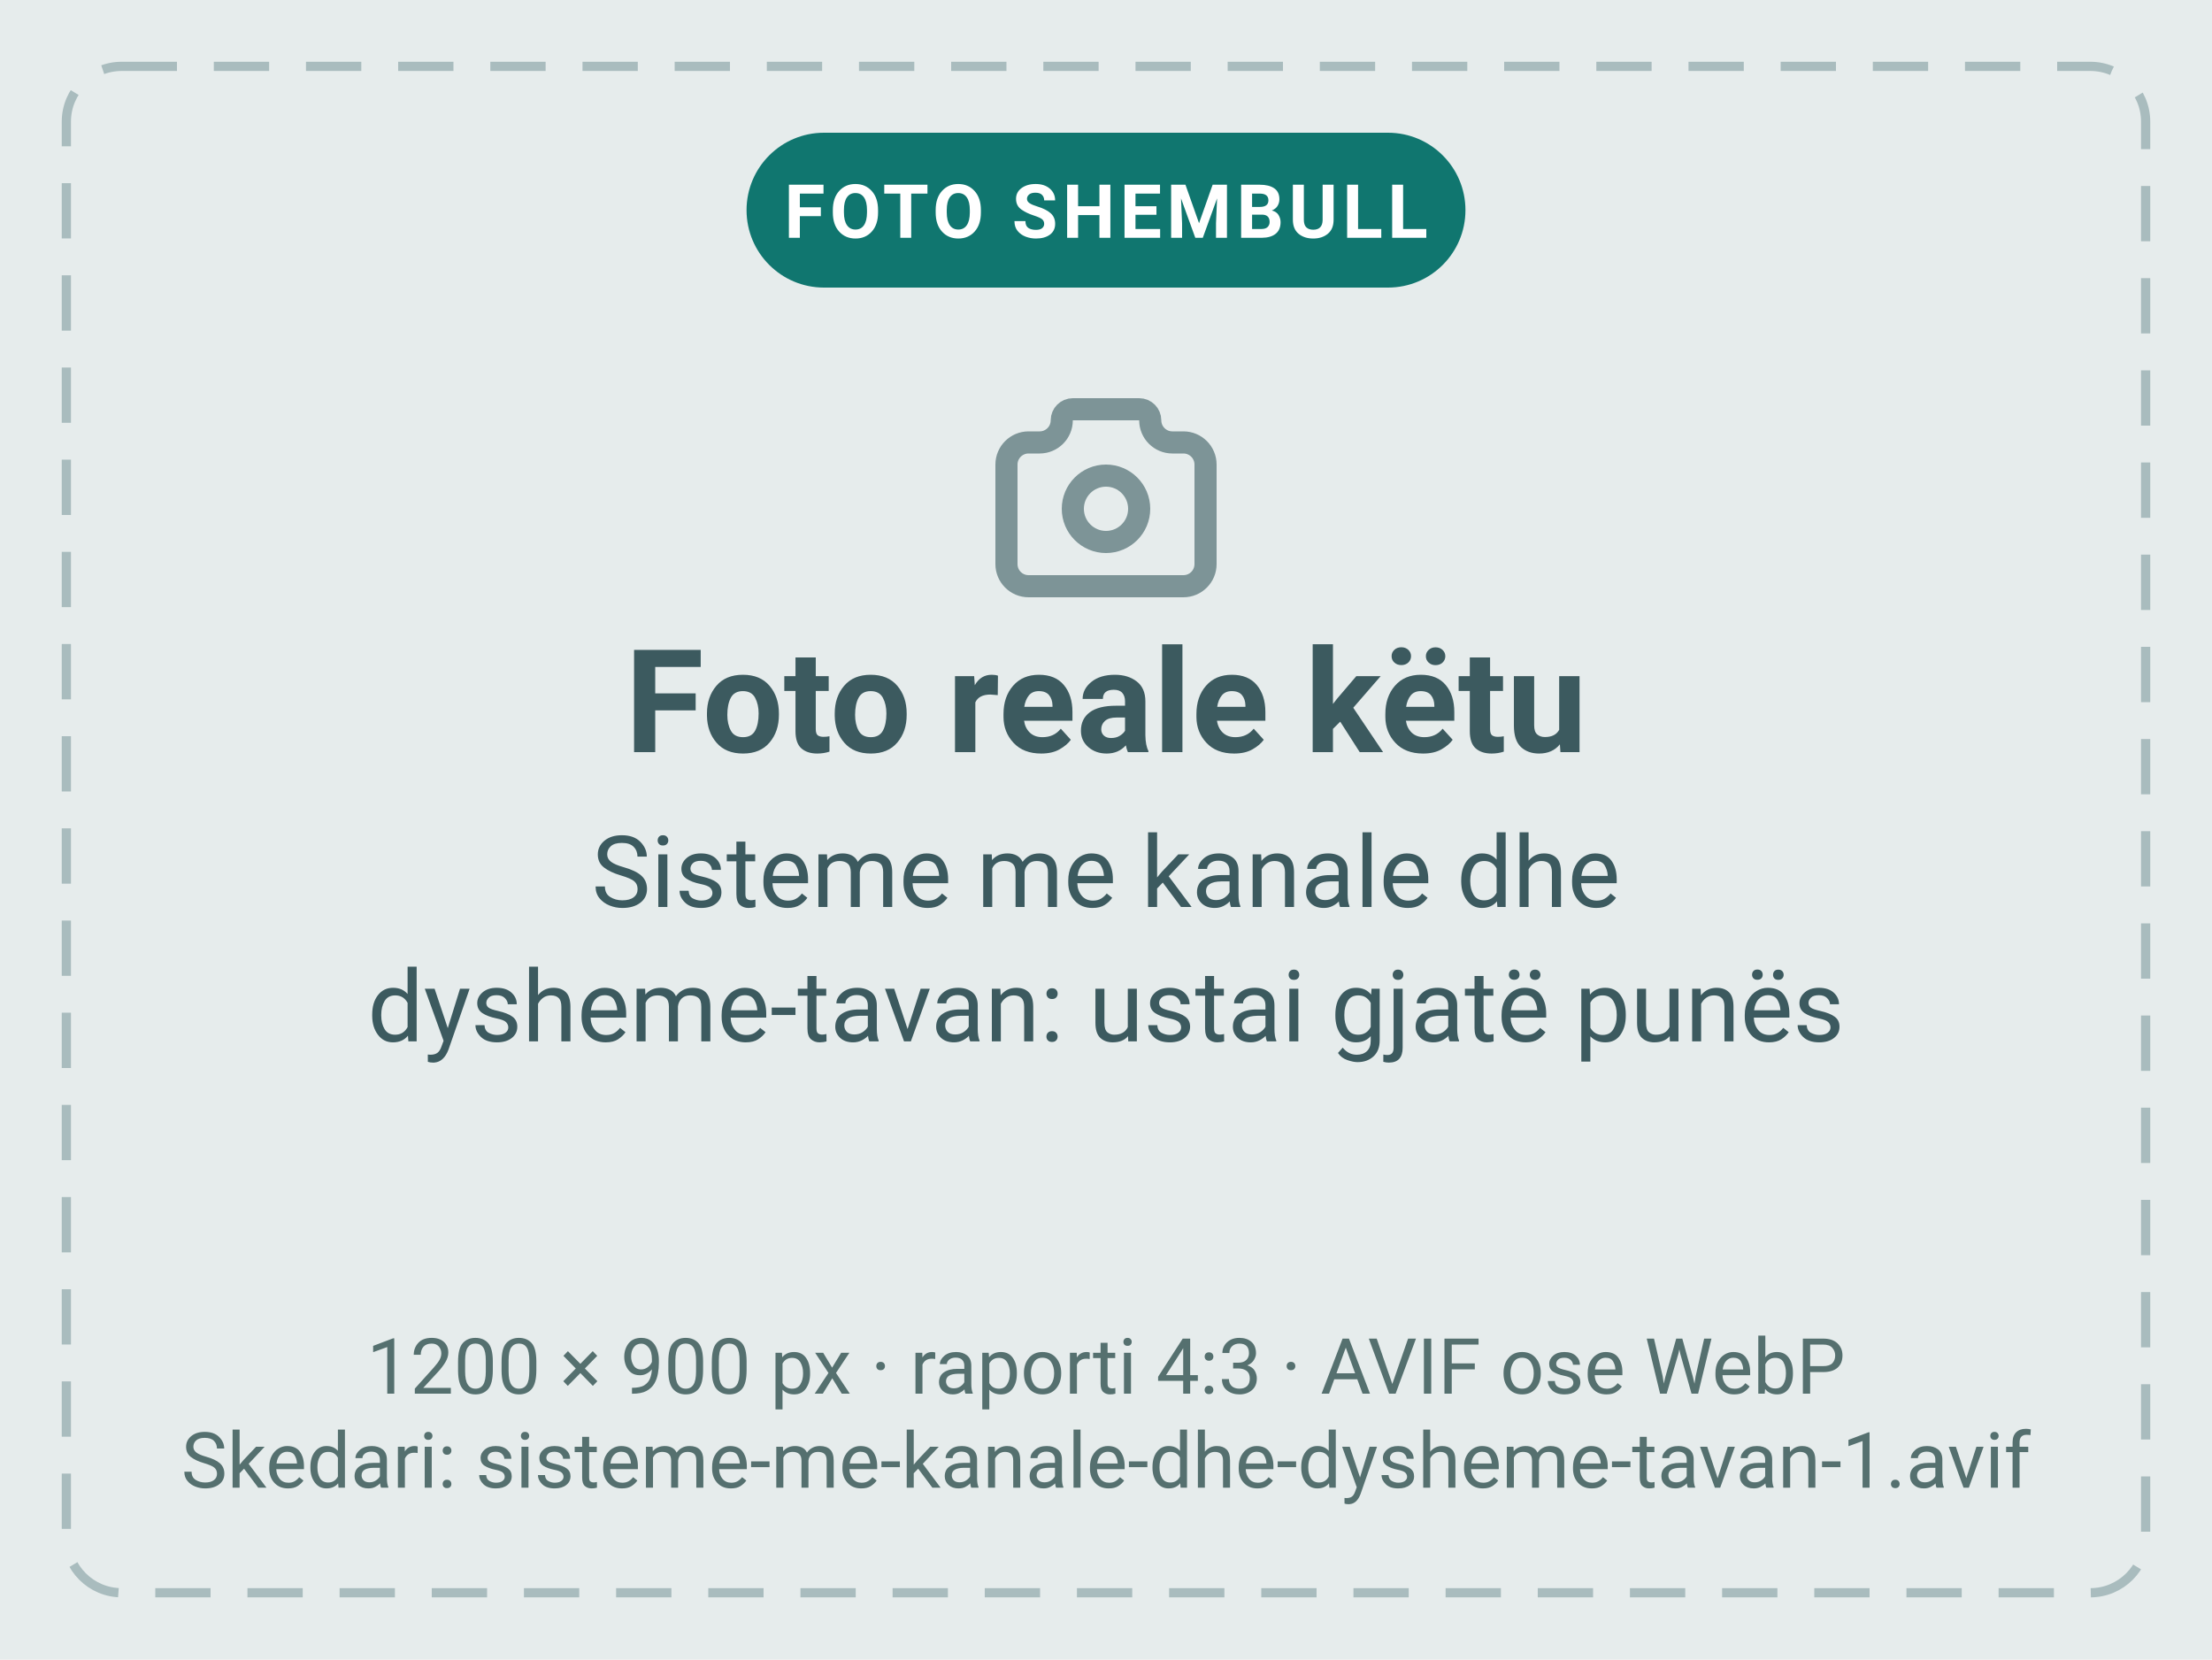
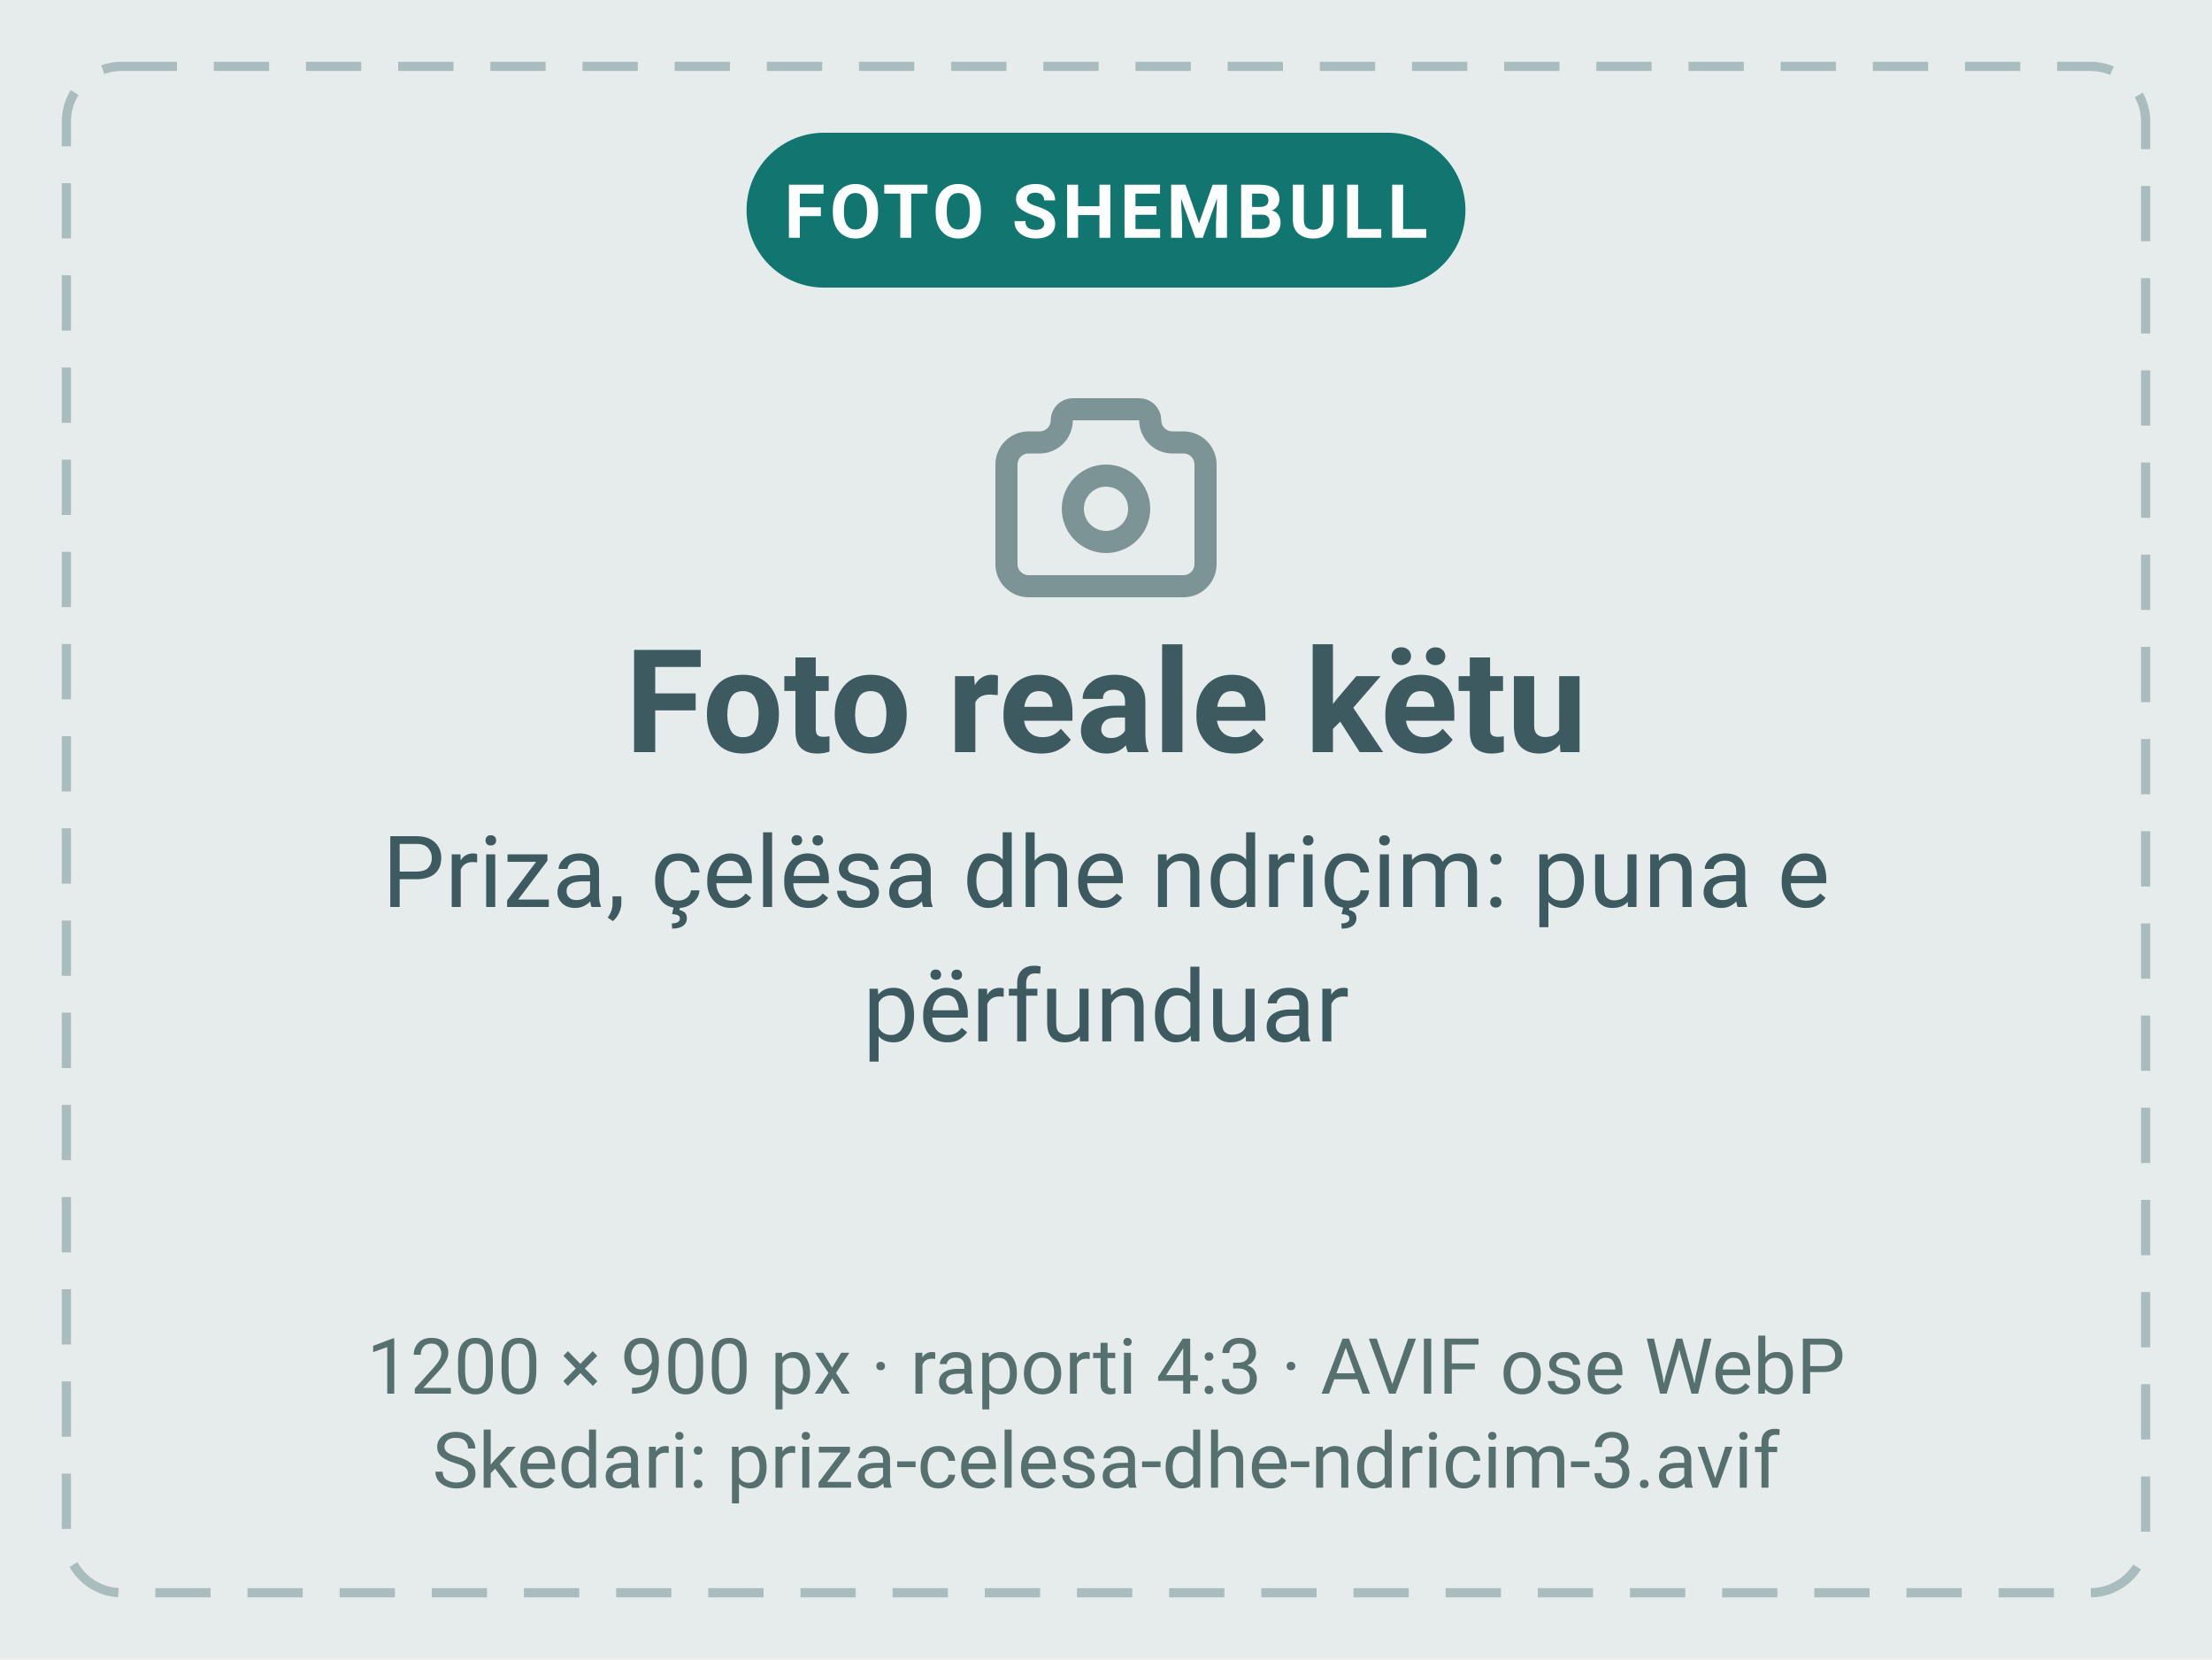
<svg xmlns="http://www.w3.org/2000/svg" width="1200" height="900" viewBox="0 0 1200 900">
  <rect width="1200" height="900" fill="#e6ecec" />
  <rect x="36" y="36" width="1128" height="828" rx="30" fill="none" stroke="#a9bcbe" stroke-width="5" stroke-dasharray="30 20" />
  <rect x="405" y="72" width="390" height="84" rx="42" fill="#10766f" />
  <text x="600" y="129" text-anchor="middle" font-family="'Segoe UI', Roboto, system-ui, sans-serif" font-size="40.5" font-weight="700" letter-spacing="2.5" fill="#ffffff">FOTO SHEMBULL</text>
  <g transform="translate(528 198) scale(6)" fill="none" stroke="#7d9497" stroke-width="2" stroke-linecap="round" stroke-linejoin="round">
    <path d="M5 7h1a2 2 0 0 0 2 -2a1 1 0 0 1 1 -1h6a1 1 0 0 1 1 1a2 2 0 0 0 2 2h1a2 2 0 0 1 2 2v9a2 2 0 0 1 -2 2h-14a2 2 0 0 1 -2 -2v-9a2 2 0 0 1 2 -2" />
    <path d="M9 13a3 3 0 1 0 6 0a3 3 0 0 0 -6 0" />
  </g>
  <text x="600" y="408" text-anchor="middle" font-family="'Segoe UI', Roboto, system-ui, sans-serif" font-size="78" font-weight="600" fill="#3c5a5f">Foto reale këtu</text>
-   <text x="600" y="492" text-anchor="middle" font-family="'Segoe UI', Roboto, system-ui, sans-serif" font-size="54" fill="#3c5a5f">Sisteme me kanale dhe</text>
-   <text x="600" y="564.9" text-anchor="middle" font-family="'Segoe UI', Roboto, system-ui, sans-serif" font-size="54" fill="#3c5a5f">dysheme-tavan: ustai gjatë punës</text>
+   <text x="600" y="492" text-anchor="middle" font-family="'Segoe UI', Roboto, system-ui, sans-serif" font-size="54" fill="#3c5a5f">Priza, çelësa dhe ndriçim: puna e</text>
+   <text x="600" y="564.9" text-anchor="middle" font-family="'Segoe UI', Roboto, system-ui, sans-serif" font-size="54" fill="#3c5a5f">përfunduar</text>
  <text x="600" y="756" text-anchor="middle" font-family="'Segoe UI', Roboto, system-ui, sans-serif" font-size="42" fill="#55706f">1200 × 900 px · raporti 4:3 · AVIF ose WebP</text>
-   <text x="600" y="807" text-anchor="middle" font-family="'Segoe UI', Roboto, system-ui, sans-serif" font-size="42" fill="#55706f">Skedari: sisteme-me-kanale-dhe-dysheme-tavan-1.avif</text>
+   <text x="600" y="807" text-anchor="middle" font-family="'Segoe UI', Roboto, system-ui, sans-serif" font-size="42" fill="#55706f">Skedari: priza-celesa-dhe-ndricim-3.avif</text>
</svg>
